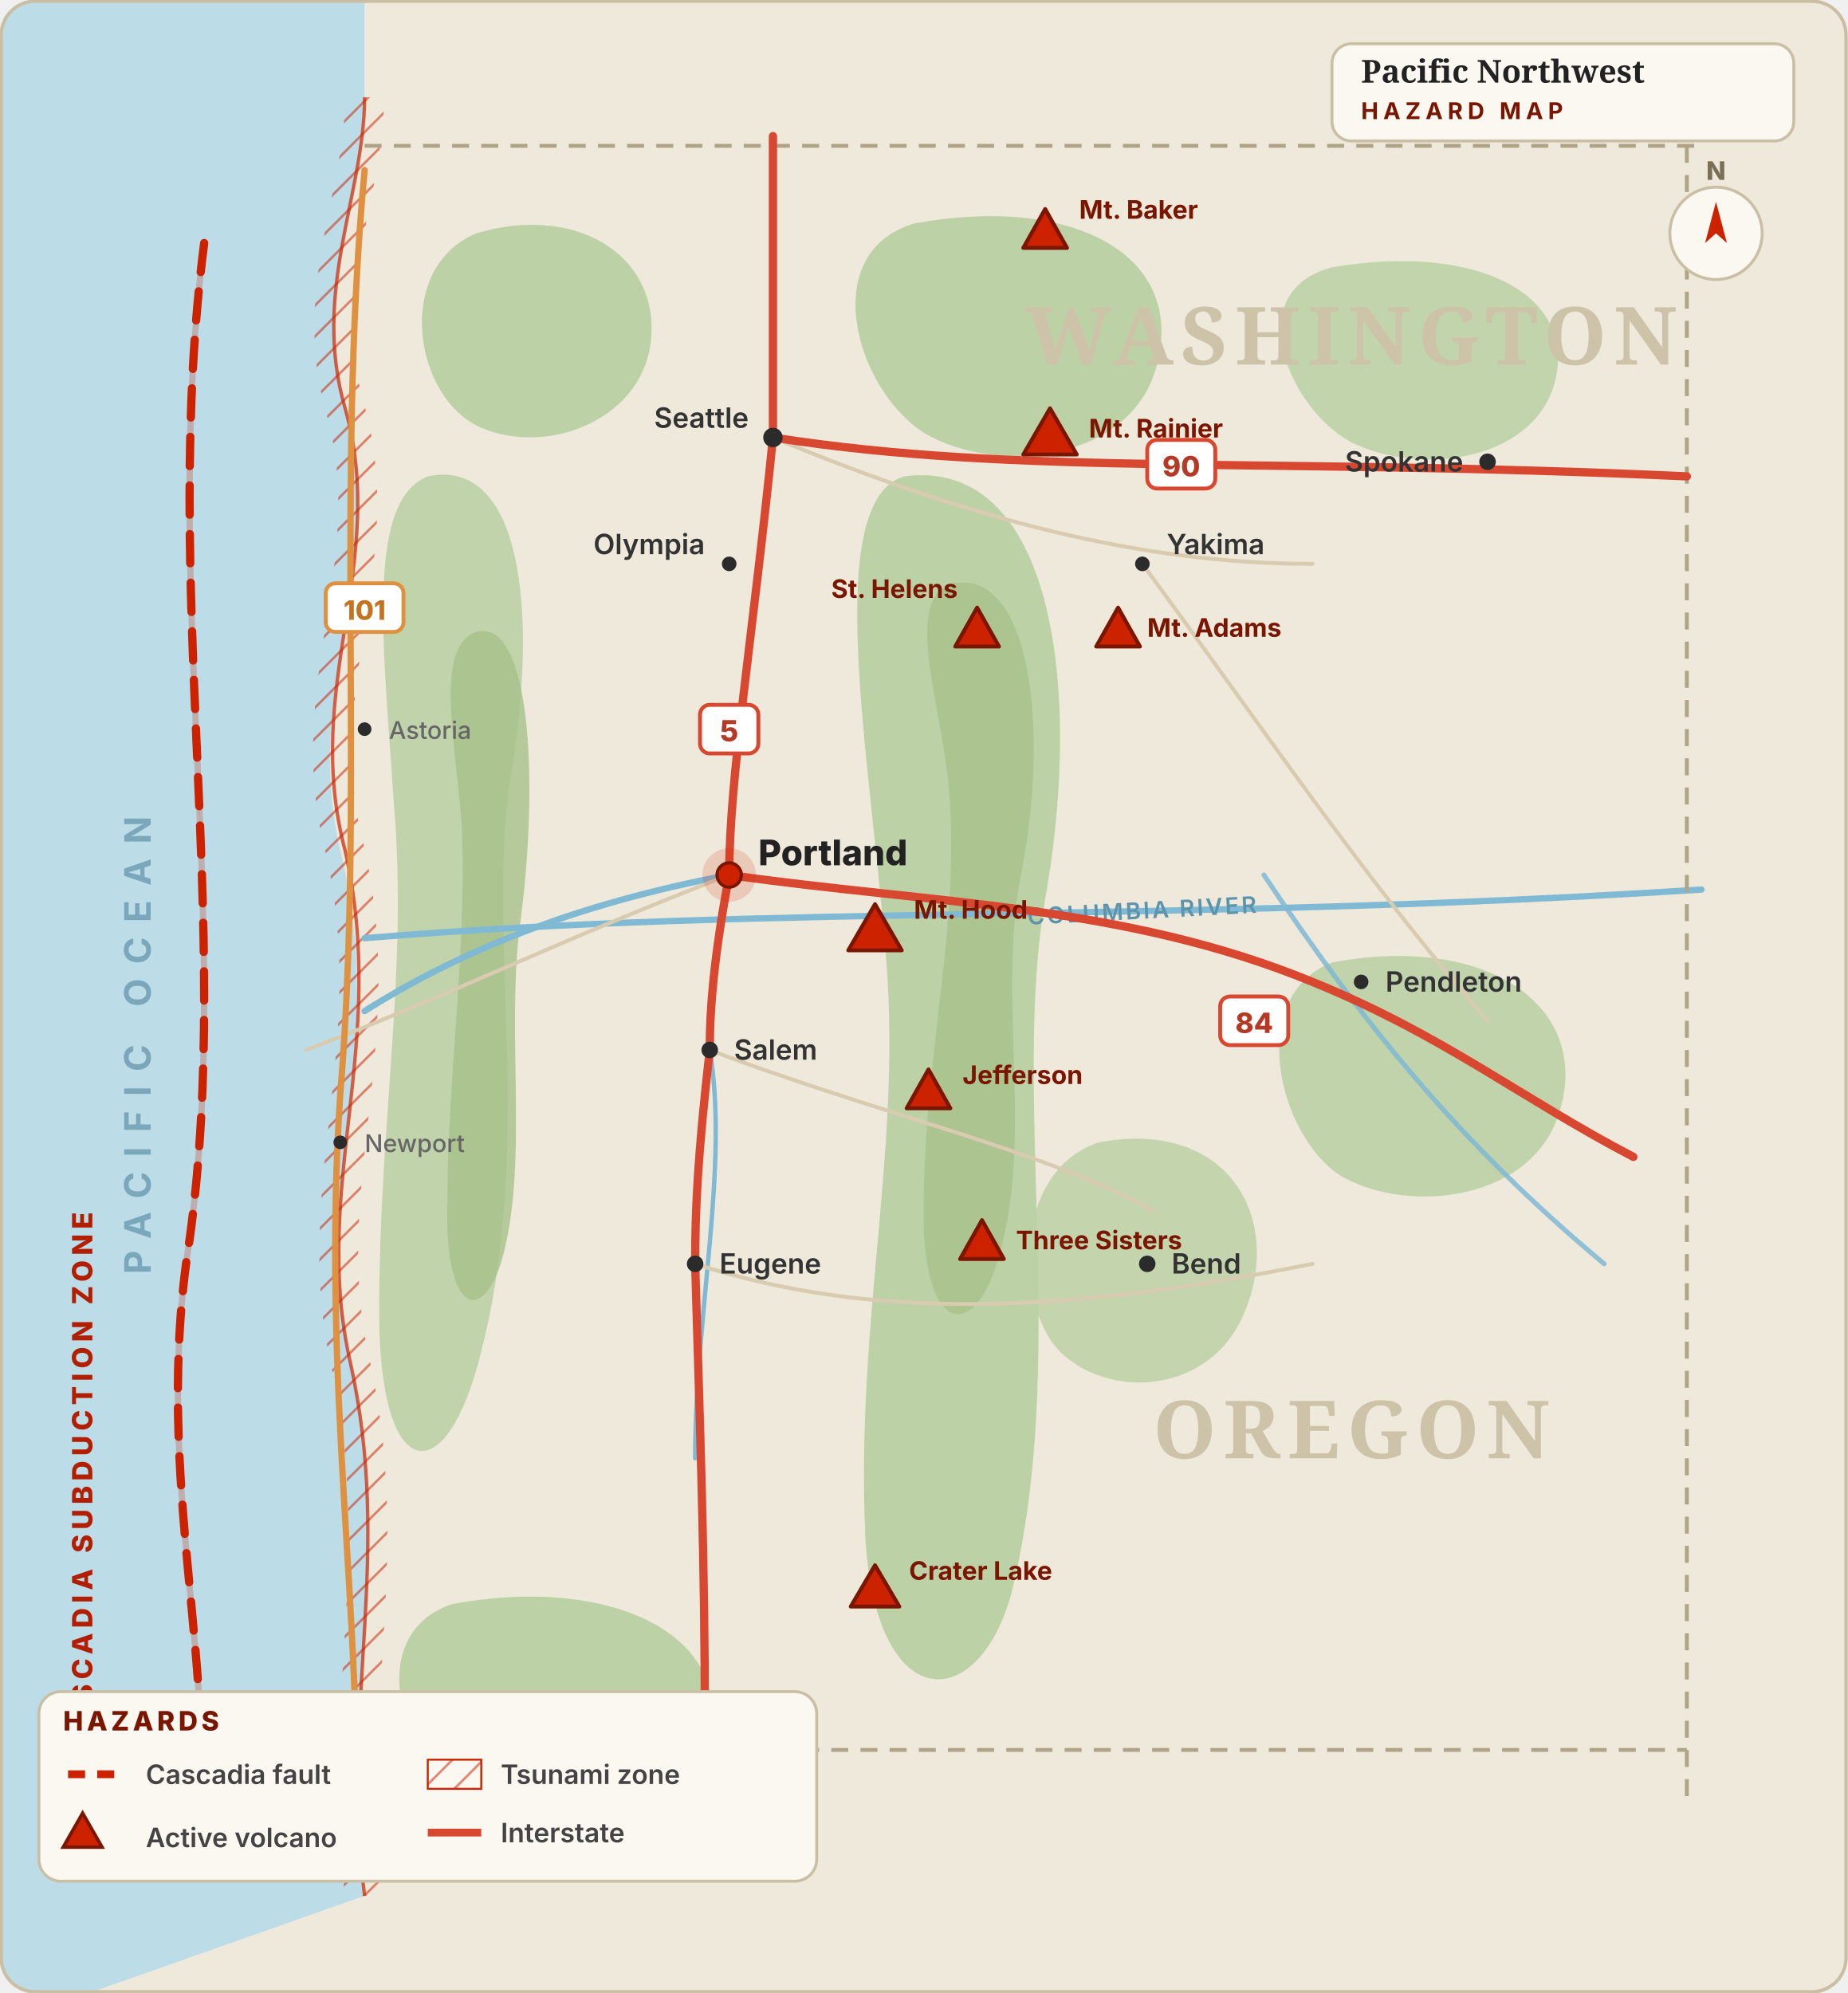
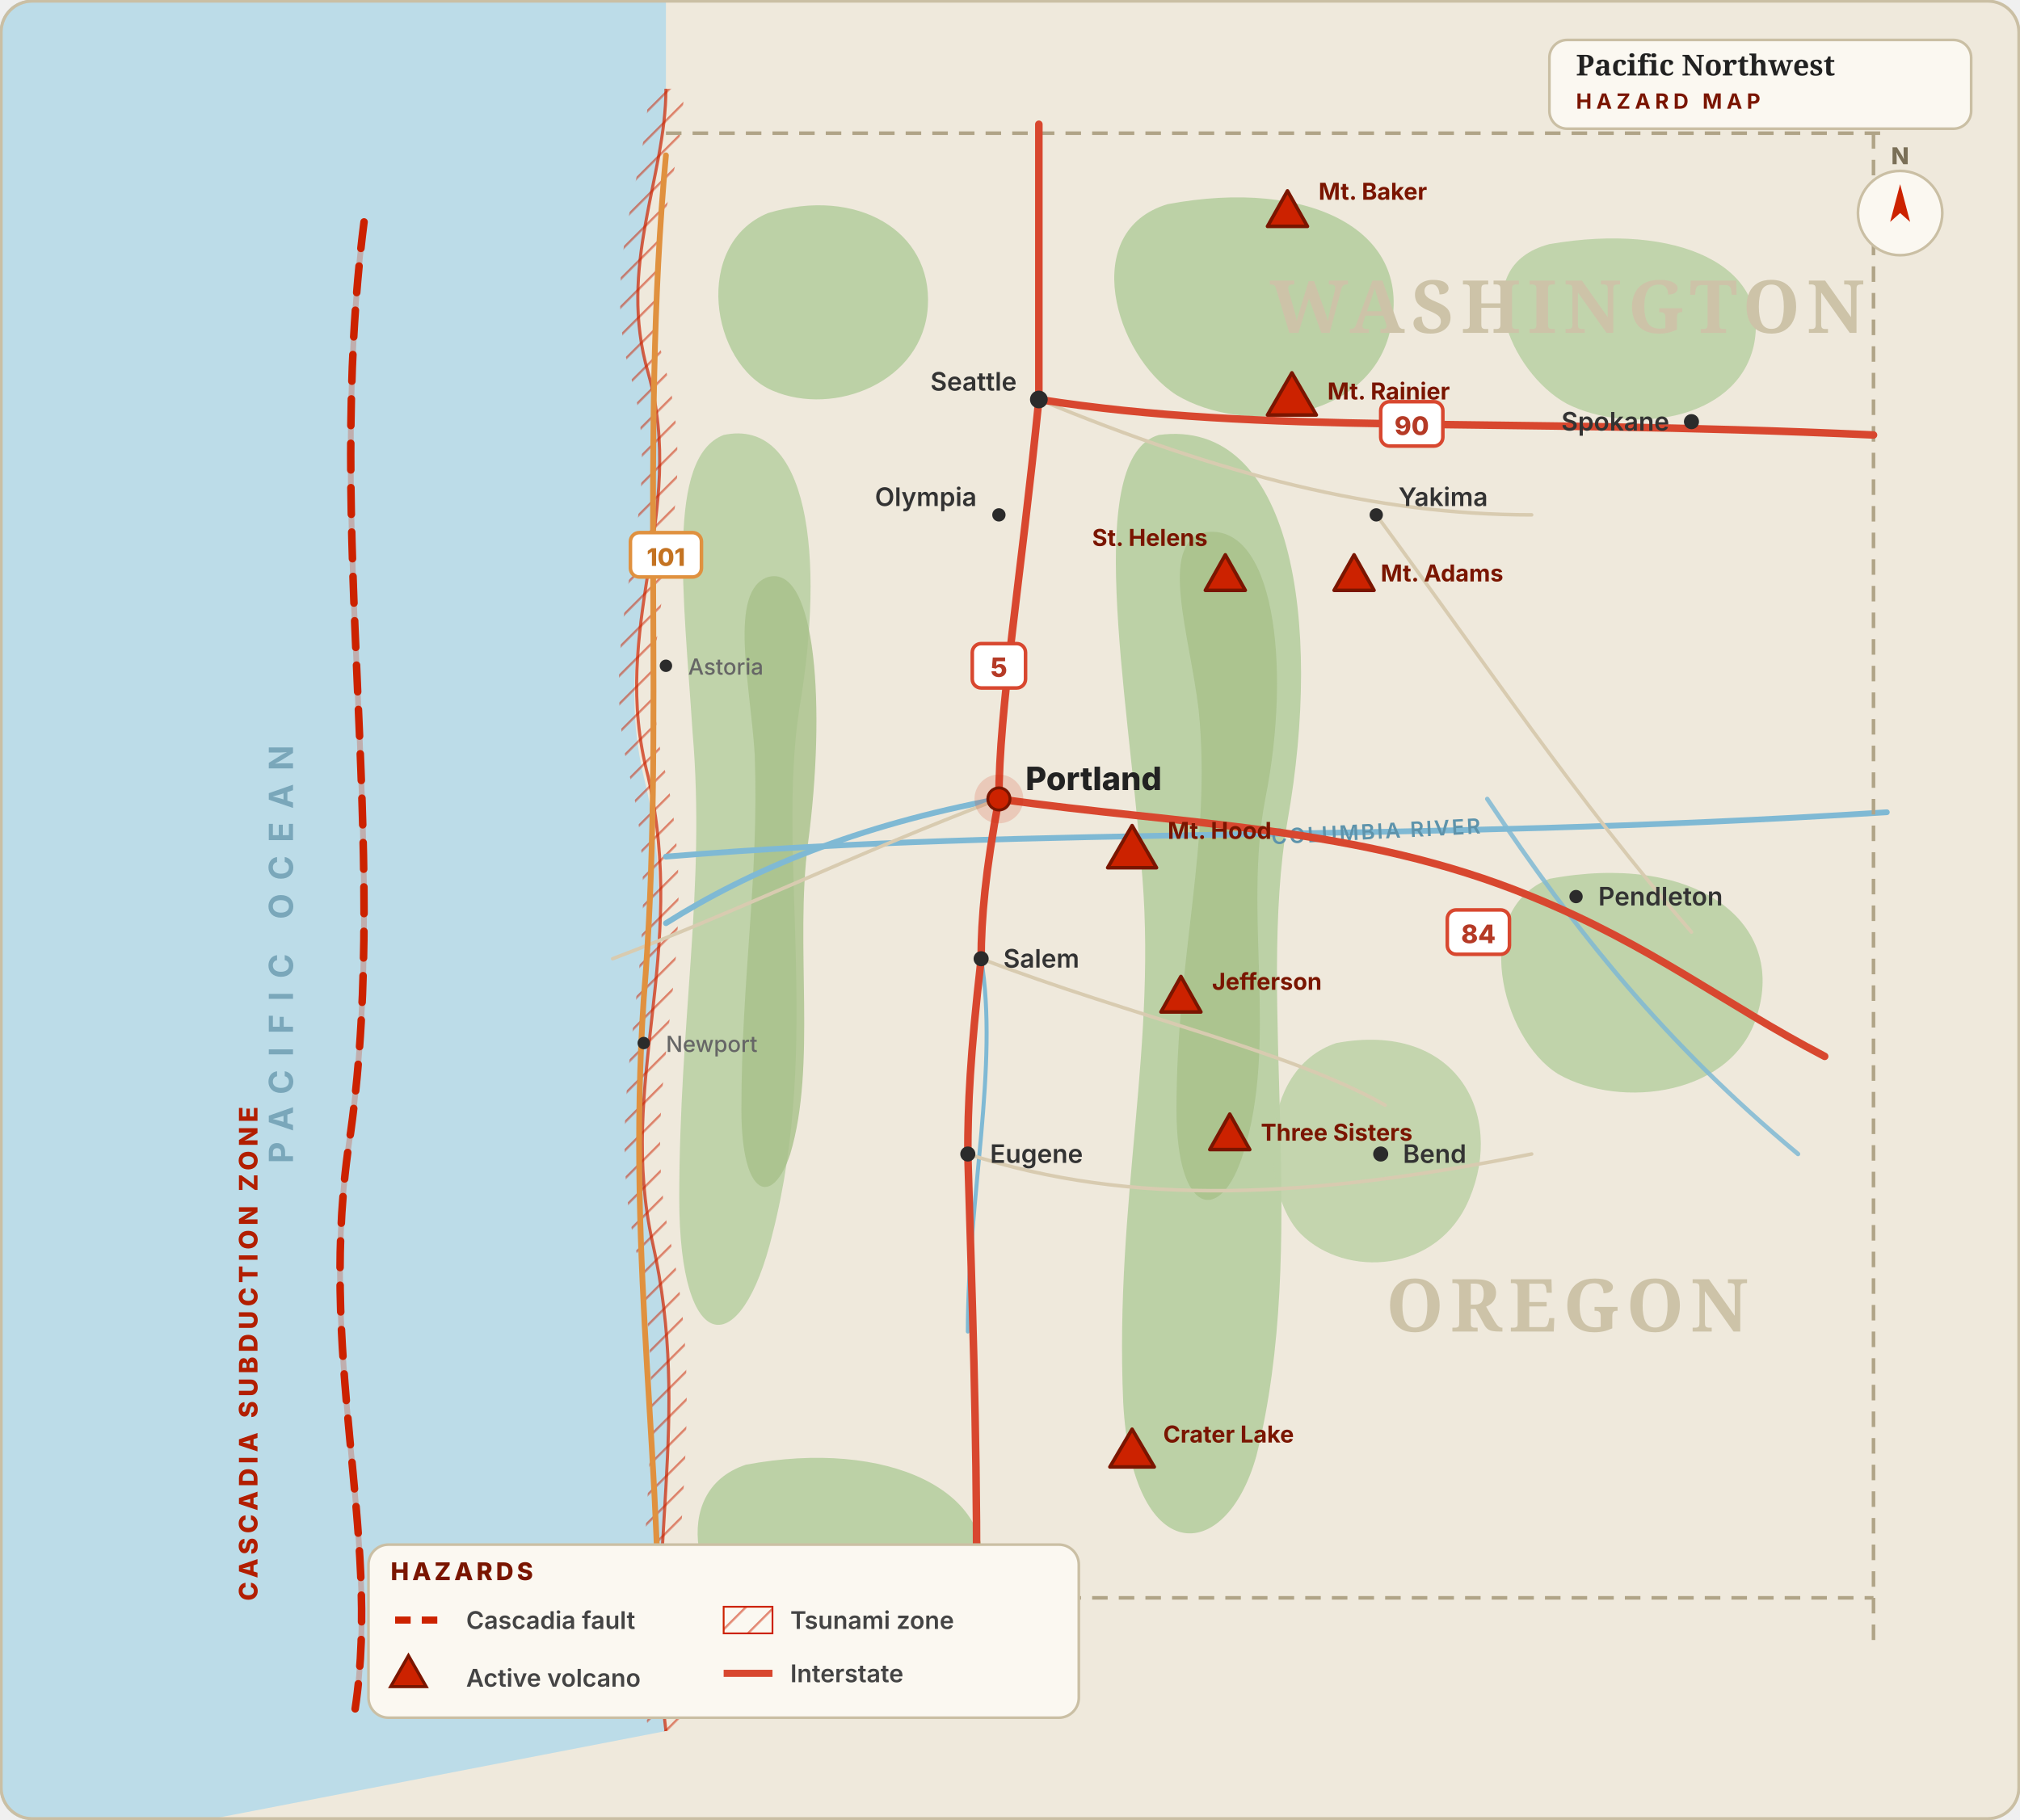
- <svg xmlns="http://www.w3.org/2000/svg" viewBox="0 0 760 820" font-family="Inter, system-ui, sans-serif">
+ <svg xmlns="http://www.w3.org/2000/svg" viewBox="-150 0 910 820" font-family="Inter, system-ui, sans-serif">
  <defs>
    <clipPath id="frame">
-       <rect width="760" height="820" rx="14" />
+       <rect x="-150" width="910" height="820" rx="14" />
    </clipPath>
    <pattern id="tsunami" width="9" height="9" patternUnits="userSpaceOnUse" patternTransform="rotate(45)">
      <rect width="9" height="9" fill="none" />
      <line x1="0" y1="0" x2="0" y2="9" stroke="#cc2200" stroke-width="2" opacity="0.5" />
    </pattern>
  </defs>
  <g clip-path="url(#frame)">
-     <rect width="760" height="820" fill="#efe9dc" />
+     <rect x="-150" width="910" height="820" fill="#efe9dc" />
    <g fill="#bcd1a6">
      <path d="M196 96 C236 84 270 104 268 138 C266 172 226 188 198 176 C170 164 162 110 196 96 Z" />
      <path d="M376 92 C440 80 488 104 476 150 C466 190 410 196 380 178 C352 160 336 104 376 92 Z" />
      <path d="M548 110 C606 100 648 120 640 156 C632 190 584 196 556 182 C530 168 510 120 548 110 Z" opacity="0.9" />
      <path d="M176 196 C214 188 222 250 210 320 C200 386 220 470 198 556 C184 614 156 612 156 540 C156 460 168 400 162 330 C158 268 150 206 176 196 Z" opacity="0.92" />
      <path d="M372 196 C432 188 446 280 430 370 C416 452 440 560 416 656 C402 706 360 706 356 632 C352 540 372 470 364 388 C358 312 338 206 372 196 Z" />
      <path d="M548 396 C612 384 654 414 642 456 C632 494 580 500 552 484 C526 468 512 410 548 396 Z" opacity="0.92" />
      <path d="M452 470 C506 460 528 502 512 540 C498 574 456 576 436 556 C418 538 416 482 452 470 Z" opacity="0.85" />
      <path d="M186 660 C250 648 300 672 292 712 C284 748 220 752 190 736 C164 722 150 672 186 660 Z" />
    </g>
    <g fill="#a7c08a" opacity="0.8">
      <path d="M392 240 C424 234 432 300 420 360 C410 412 426 470 410 520 C400 552 380 548 380 500 C380 430 396 380 390 320 C386 286 372 246 392 240 Z" />
      <path d="M196 260 C218 254 222 320 214 380 C208 426 218 480 206 520 C198 544 184 540 184 500 C184 440 192 396 190 340 C188 308 178 266 196 260 Z" />
    </g>
-     <path d="M-20 -20 L-20 840 L150 780 C140 700 162 640 144 560 C128 488 160 430 140 350 C124 282 160 232 142 168 C128 120 150 80 150 40 L150 -20 Z" fill="#bcdce8" />
-     <text x="62" y="430" transform="rotate(-90 62 430)" text-anchor="middle" fill="#7aa7ba" font-size="15" font-weight="700" letter-spacing="6">PACIFIC OCEAN</text>
+     <path d="M-160 -20 L-160 840 L150 780 C140 700 162 640 144 560 C128 488 160 430 140 350 C124 282 160 232 142 168 C128 120 150 80 150 40 L150 -20 Z" fill="#bcdce8" />
+     <text x="-18" y="430" transform="rotate(-90 -18 430)" text-anchor="middle" fill="#7aa7ba" font-size="15" font-weight="700" letter-spacing="6">PACIFIC OCEAN</text>
    <path d="M150 40 C150 80 128 120 142 168 C160 232 124 282 142 350 C160 430 128 488 144 560 C162 640 140 700 150 780" fill="none" stroke="url(#tsunami)" stroke-width="16" stroke-linecap="butt" />
    <path d="M150 40 C150 80 128 120 142 168 C160 232 124 282 142 350 C160 430 128 488 144 560 C162 640 140 700 150 780" fill="none" stroke="#cc2200" stroke-width="1.4" opacity="0.7" />
    <g stroke="#7fb9d4" fill="none" stroke-linecap="round">
      <path d="M150 386 C320 372 480 380 700 366" stroke-width="2.6" />
      <path d="M300 360 C236 372 188 392 150 416" stroke-width="2.6" />
      <path d="M292 432 C300 480 286 540 286 600" stroke-width="1.8" />
      <path d="M520 360 C560 420 600 470 660 520" stroke-width="2" opacity="0.85" />
    </g>
    <text x="470" y="378" text-anchor="middle" fill="#5d93ab" font-size="9.5" font-weight="600" letter-spacing="1" transform="rotate(-3 470 378)">COLUMBIA RIVER</text>
    <g stroke="#b0a487" stroke-width="1.6" fill="none" stroke-dasharray="7 5">
      <path d="M150 60 L700 60" />
      <path d="M694 60 L694 740" />
      <path d="M150 720 L694 720" />
    </g>
    <g stroke="#d8cbb0" stroke-width="1.6" fill="none" stroke-linecap="round">
      <path d="M300 360 C232 386 184 410 126 432" />
      <path d="M292 432 C360 458 432 474 474 498" />
      <path d="M318 180 C400 214 470 232 540 232" />
      <path d="M286 520 C360 544 440 540 540 520" />
      <path d="M470 232 C520 300 560 360 612 420" />
    </g>
    <path d="M150 70 C138 200 150 330 140 450 C132 570 150 670 146 760" fill="none" stroke="#e0913f" stroke-width="2.6" stroke-linecap="round" />
    <g fill="none" stroke="#d8472f" stroke-width="3.4" stroke-linecap="round">
      <path d="M318 56 L318 180 C310 260 300 320 300 360 C294 392 292 414 292 432 C287 476 286 498 286 520 C288 588 290 640 290 712" />
      <path d="M318 180 C420 196 520 188 694 196" />
      <path d="M300 360 C384 372 462 372 540 404 C594 426 626 452 672 476" />
    </g>
    <g font-weight="800">
      <g transform="translate(300 300)">
        <rect x="-12" y="-10" width="24" height="20" rx="4" fill="#fff" stroke="#d8472f" stroke-width="1.6" />
        <text x="0" y="5" text-anchor="middle" fill="#b53a26" font-size="12">5</text>
      </g>
      <g transform="translate(486 191)">
        <rect x="-14" y="-10" width="28" height="20" rx="4" fill="#fff" stroke="#d8472f" stroke-width="1.6" />
        <text x="0" y="5" text-anchor="middle" fill="#b53a26" font-size="11.5">90</text>
      </g>
      <g transform="translate(516 420)">
        <rect x="-14" y="-10" width="28" height="20" rx="4" fill="#fff" stroke="#d8472f" stroke-width="1.6" />
        <text x="0" y="5" text-anchor="middle" fill="#b53a26" font-size="11.5">84</text>
      </g>
      <g transform="translate(150 250)">
        <rect x="-16" y="-10" width="32" height="20" rx="4" fill="#fff" stroke="#e0913f" stroke-width="1.6" />
        <text x="0" y="5" text-anchor="middle" fill="#c47322" font-size="11">101</text>
      </g>
    </g>
-     <path d="M84 100 C66 240 96 380 78 510 C62 610 92 690 80 770" fill="none" stroke="#cc2200" stroke-width="2.6" opacity="0.25" />
-     <path d="M84 100 C66 240 96 380 78 510 C62 610 92 690 80 770" fill="none" stroke="#cc2200" stroke-width="3.4" stroke-dasharray="12 8" stroke-linecap="round" />
-     <g transform="translate(38 610)">
+     <path d="M14 100 C-4 240 26 380 8 510 C-8 610 22 690 10 770" fill="none" stroke="#cc2200" stroke-width="2.6" opacity="0.25" />
+     <path d="M14 100 C-4 240 26 380 8 510 C-8 610 22 690 10 770" fill="none" stroke="#cc2200" stroke-width="3.4" stroke-dasharray="12 8" stroke-linecap="round" />
+     <g transform="translate(-34 610)">
      <text transform="rotate(-90)" text-anchor="middle" fill="#b21e00" font-size="11.5" font-weight="800" letter-spacing="2">CASCADIA SUBDUCTION ZONE</text>
    </g>
    <text x="556" y="150" text-anchor="middle" fill="#cdc3a8" font-size="33" font-weight="800" font-family="'Playfair Display', Georgia, serif" letter-spacing="3">WASHINGTON</text>
    <text x="556" y="600" text-anchor="middle" fill="#cdc3a8" font-size="33" font-weight="800" font-family="'Playfair Display', Georgia, serif" letter-spacing="3">OREGON</text>
    <g stroke="#7a1500" stroke-width="1.6" fill="#cc2200" stroke-linejoin="round">
      <path d="M430 86 l9 16 -18 0 z" />
      <path d="M432 168 l11 19 -22 0 z" />
      <path d="M402 250 l9 16 -18 0 z" />
      <path d="M460 250 l9 16 -18 0 z" />
      <path d="M360 372 l11 19 -22 0 z" />
      <path d="M382 440 l9 16 -18 0 z" />
      <path d="M404 502 l9 16 -18 0 z" />
      <path d="M360 644 l10 17 -20 0 z" />
    </g>
    <g fill="#7a1500" font-size="10.5" font-weight="700">
      <text x="444" y="90">Mt. Baker</text>
      <text x="448" y="180">Mt. Rainier</text>
      <text x="394" y="246" text-anchor="end">St. Helens</text>
      <text x="472" y="262">Mt. Adams</text>
      <text x="376" y="378">Mt. Hood</text>
      <text x="396" y="446">Jefferson</text>
      <text x="418" y="514">Three Sisters</text>
      <text x="374" y="650">Crater Lake</text>
    </g>
    <g font-family="Inter, sans-serif">
      <g transform="translate(300 360)">
        <circle r="11" fill="#cc2200" opacity="0.16" />
        <circle r="5" fill="#cc2200" />
        <circle r="5" fill="none" stroke="#7a1500" stroke-width="1.3" />
      </g>
      <text x="312" y="356" fill="#222" font-size="14.5" font-weight="800">Portland</text>
      <g fill="#2b2b2b">
        <circle cx="318" cy="180" r="4" />
        <circle cx="612" cy="190" r="3.4" />
        <circle cx="300" cy="232" r="3" />
        <circle cx="292" cy="432" r="3.4" />
        <circle cx="286" cy="520" r="3.4" />
        <circle cx="472" cy="520" r="3.4" />
        <circle cx="470" cy="232" r="3" />
        <circle cx="560" cy="404" r="3" />
        <circle cx="150" cy="300" r="2.8" />
        <circle cx="140" cy="470" r="2.8" />
        <circle cx="250" cy="712" r="3" />
      </g>
      <g fill="#333" font-size="11.5" font-weight="600">
        <text x="308" y="176" text-anchor="end">Seattle</text>
        <text x="602" y="194" text-anchor="end">Spokane</text>
        <text x="290" y="228" text-anchor="end">Olympia</text>
        <text x="302" y="436">Salem</text>
        <text x="296" y="524">Eugene</text>
        <text x="482" y="524">Bend</text>
        <text x="480" y="228">Yakima</text>
        <text x="570" y="408">Pendleton</text>
      </g>
      <g fill="#666" font-size="10" font-weight="500">
        <text x="160" y="304">Astoria</text>
        <text x="150" y="474">Newport</text>
        <text x="260" y="716">Medford</text>
      </g>
    </g>
  </g>
-   <rect x="0.5" y="0.5" width="759" height="819" rx="14" fill="none" stroke="#cabfa4" stroke-width="1.4" />
+   <rect x="-149.5" y="0.5" width="909" height="819" rx="14" fill="none" stroke="#cabfa4" stroke-width="1.4" />
  <g transform="translate(28 716)" font-size="11" font-weight="600">
    <rect x="-12" y="-20" width="320" height="78" rx="9" fill="#fbf8f1" stroke="#cabfa4" stroke-width="1.2" />
    <text x="-2" y="-4" fill="#7a1500" font-size="11" font-weight="800" letter-spacing="1.5">HAZARDS</text>
    <line x1="0" y1="14" x2="24" y2="14" stroke="#cc2200" stroke-width="3.2" stroke-dasharray="7 5" />
    <text x="32" y="18" fill="#444">Cascadia fault</text>
    <path d="M6 30 l8 14 -16 0 z" fill="#cc2200" stroke="#7a1500" stroke-width="1.4" />
    <text x="32" y="44" fill="#444">Active volcano</text>
    <rect x="148" y="8" width="22" height="12" fill="url(#tsunami)" stroke="#cc2200" stroke-width="0.8" />
    <text x="178" y="18" fill="#444">Tsunami zone</text>
    <line x1="148" y1="38" x2="170" y2="38" stroke="#d8472f" stroke-width="3.2" />
    <text x="178" y="42" fill="#444">Interstate</text>
  </g>
  <g transform="translate(560 40)">
    <rect x="-12" y="-22" width="190" height="40" rx="8" fill="#fbf8f1" stroke="#cabfa4" stroke-width="1.2" />
    <text x="0" y="-6" fill="#222" font-size="13" font-weight="800" font-family="'Playfair Display', Georgia, serif">Pacific Northwest</text>
    <text x="0" y="9" fill="#7a1500" font-size="9.5" font-weight="700" letter-spacing="2">HAZARD MAP</text>
  </g>
  <g transform="translate(706 96)">
    <circle r="19" fill="#fbf8f1" stroke="#cabfa4" stroke-width="1.2" />
    <path d="M0 -13 L4.5 4 L0 0 L-4.5 4 Z" fill="#cc2200" />
    <text x="0" y="-22" text-anchor="middle" fill="#7a6f57" font-size="10.5" font-weight="800">N</text>
  </g>
</svg>
